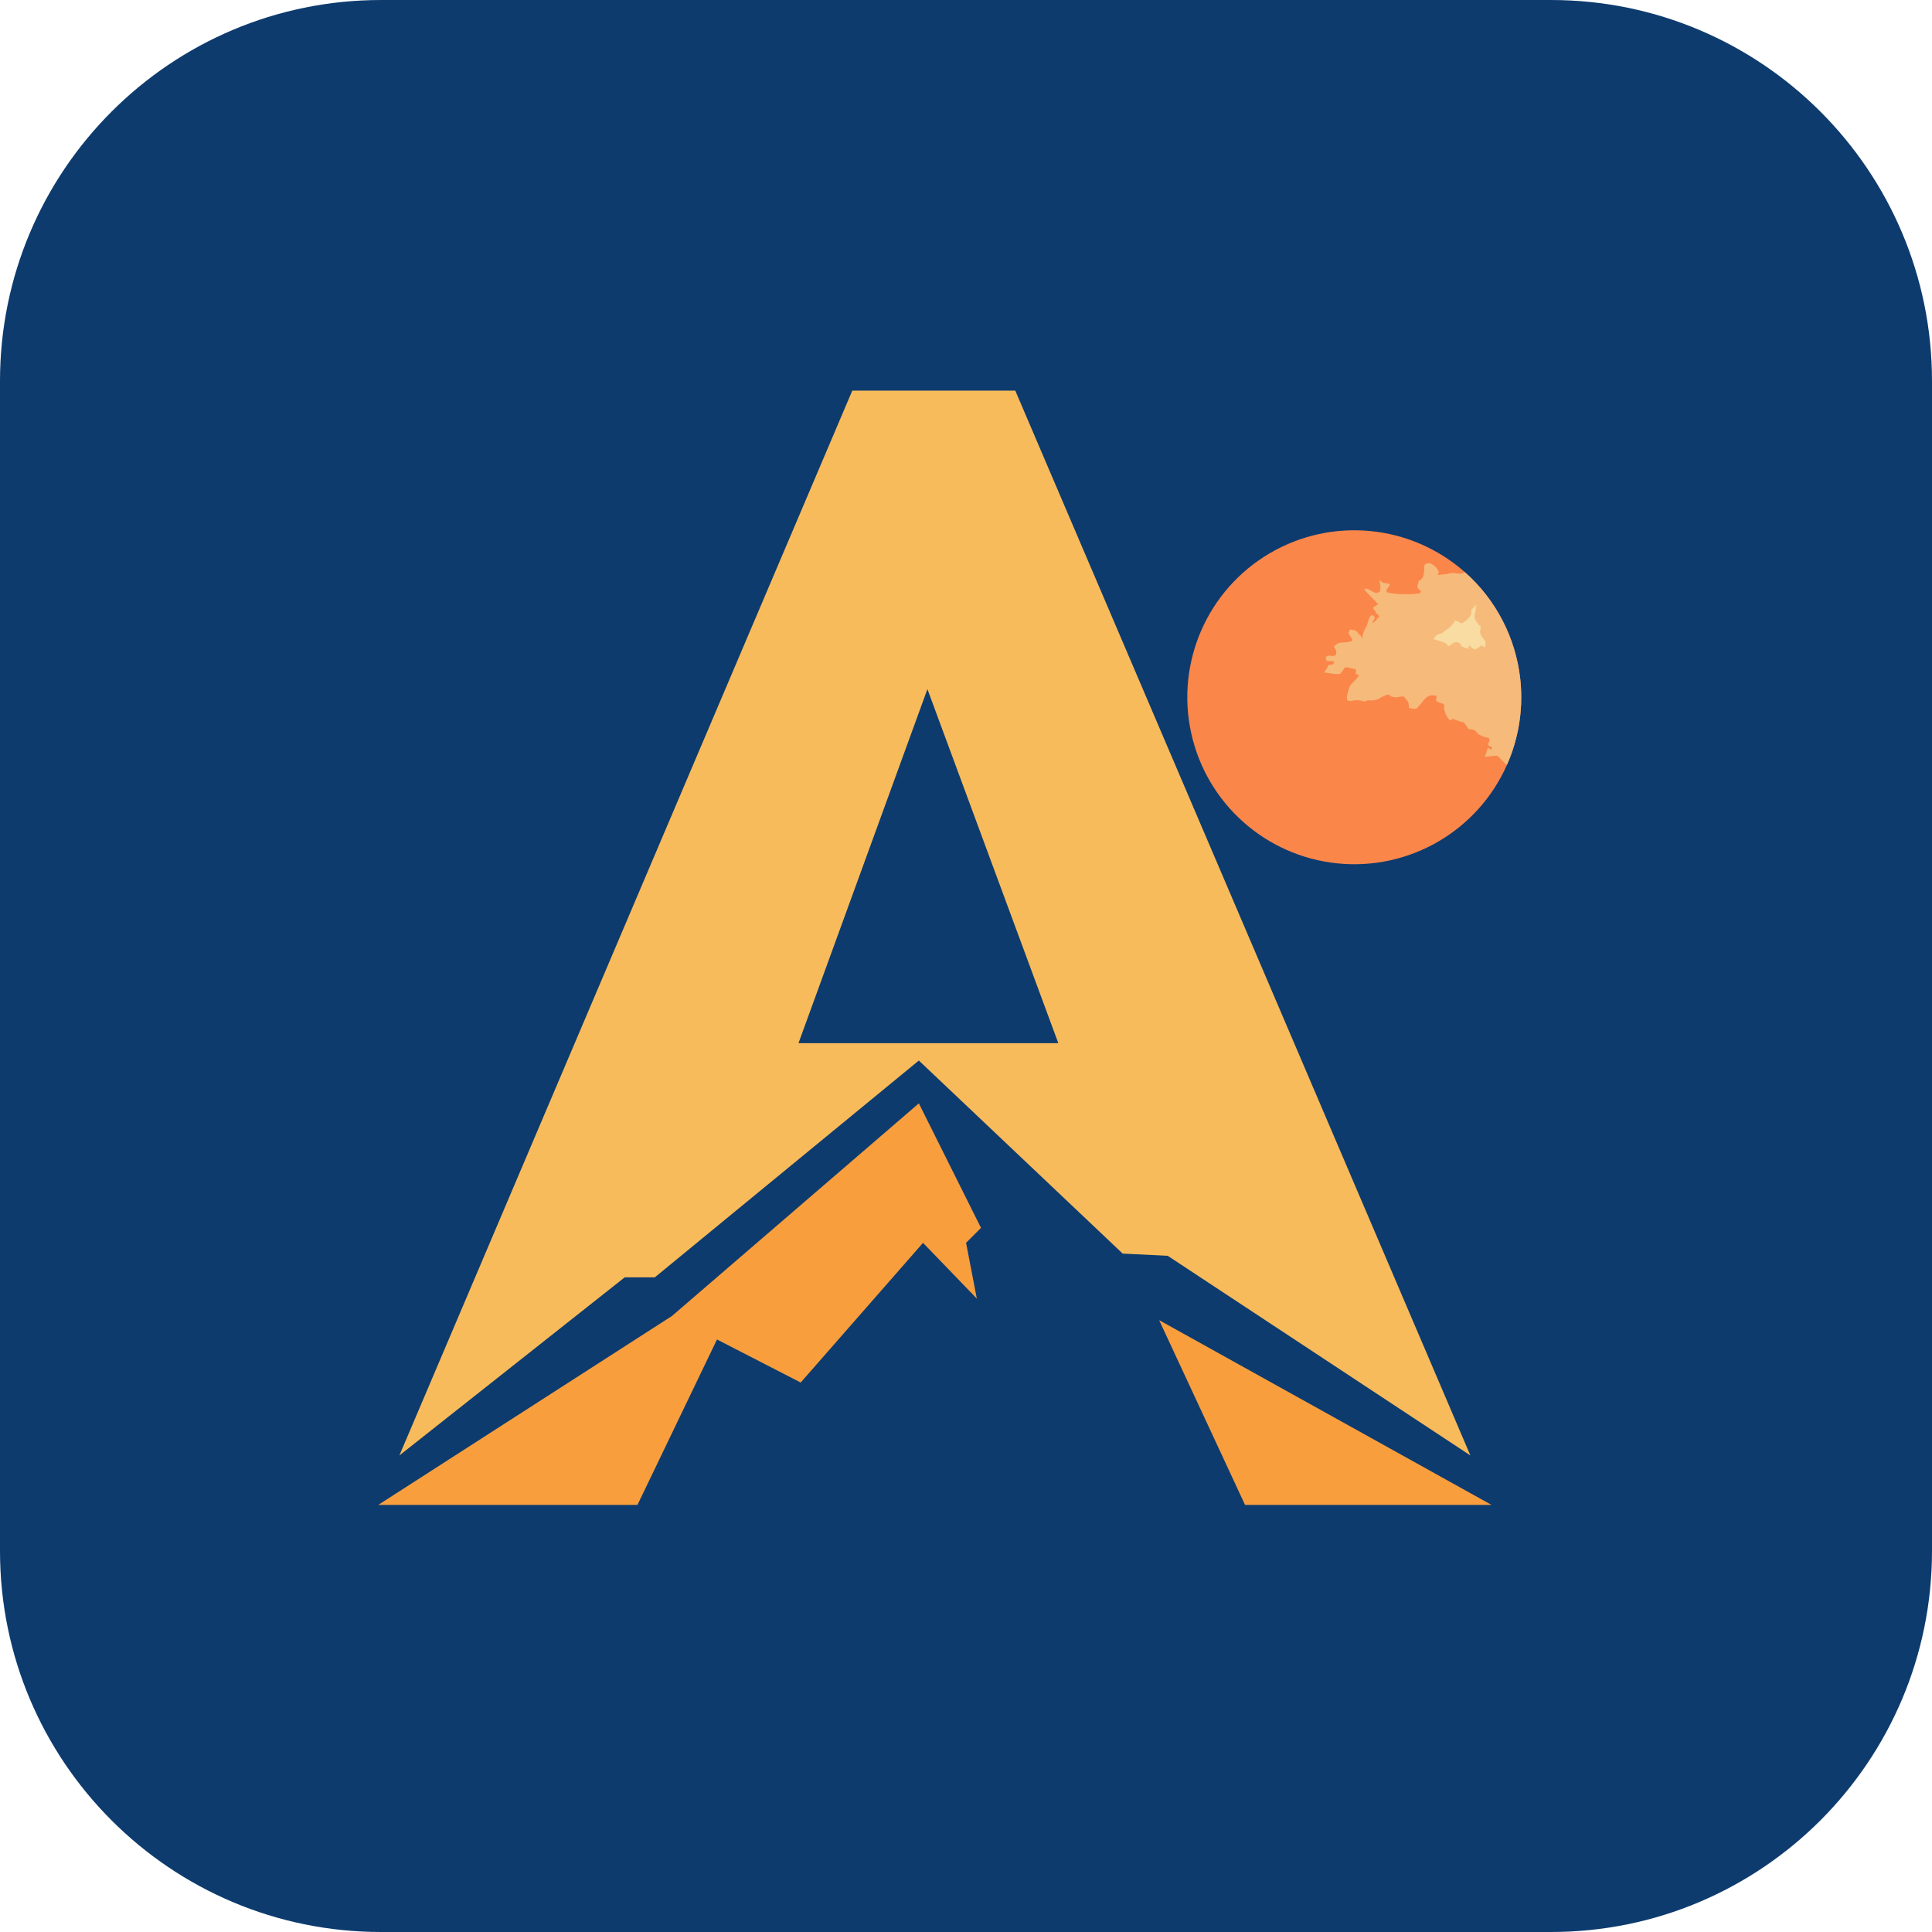
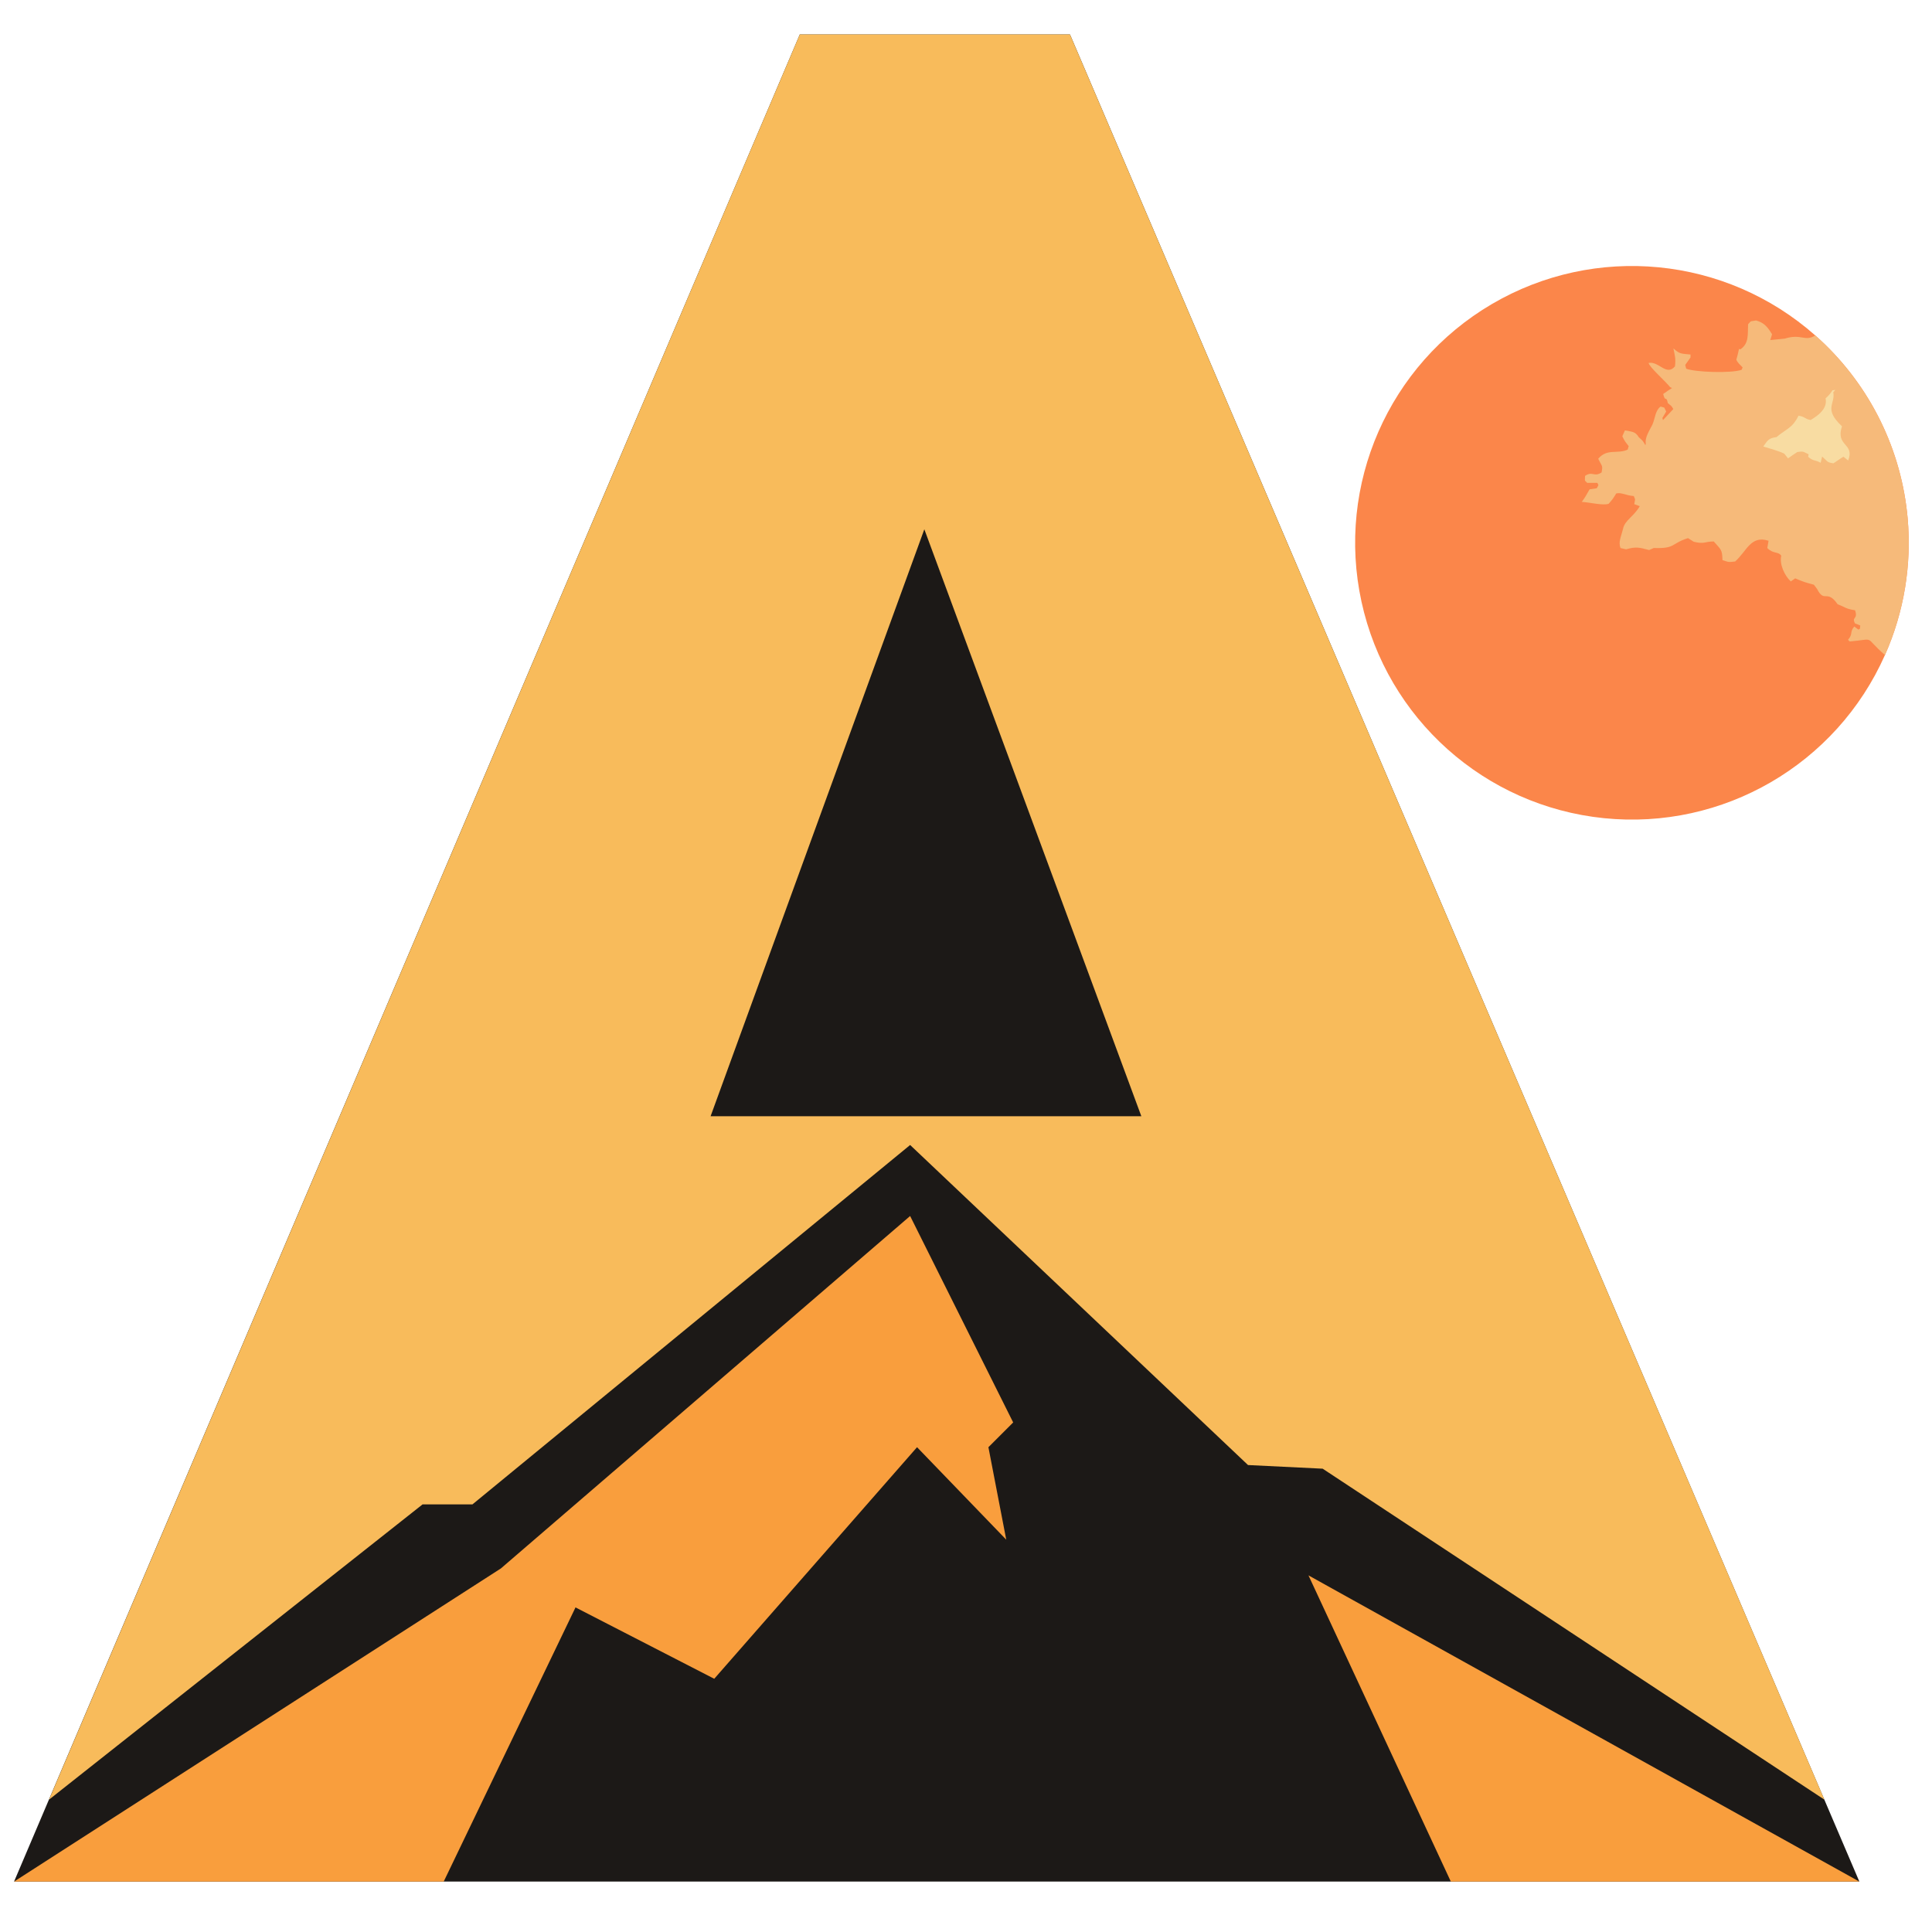
- <svg xmlns="http://www.w3.org/2000/svg" viewBox="80 85 862 862">
-   <defs>
-     <clipPath id="roundClip">
-       <rect x="80" y="85" width="862" height="862" rx="170" ry="170" />
-     </clipPath>
-   </defs>
-   <g clip-path="url(#roundClip)">
-     <rect width="1024" height="1024" fill="#0D3B6E" />
-     <g transform="translate(52, 18) scale(0.98)">
-       <path fill="#F8BB5B" fill-rule="evenodd" d="M416.6 246.2 L210.4 731 L313 649.9 L326.7 649.9 L446.9 551.2 L539.7 639.1 L560.2 640.1 L698 731 L490.8 246.2 Z M392.1 543.3 L510.4 543.3 L450.8 382.1 Z" />
-       <path fill="#FB864A" d="M714.632 416.635C701.3 446.692 670.155 464.771 637.443 461.441C604.73 458.111 577.867 434.126 570.866 401.999C563.864 369.872 578.312 336.885 606.672 320.245C635.032 303.605 670.876 307.085 695.506 328.87C709.65 341.38 718.632 358.707 720.703 377.476C720.758 377.977 720.809 378.478 720.854 378.98C722.016 391.856 719.875 404.817 714.632 416.635Z" />
-       <path fill="#F6BA7A" d="M674.548 332.541L674.905 332.69C677.361 331.084 676.906 328.459 677.036 325.788C678.102 324.634 677.466 325.097 679.233 324.748C681.501 325.365 682.443 326.616 683.621 328.538L683.137 330.131L687.106 329.733C691.712 328.306 692.587 330.646 695.506 328.87C709.65 341.38 718.632 358.707 720.703 377.476C720.758 377.977 720.809 378.478 720.854 378.98C722.016 391.856 719.875 404.817 714.632 416.635C708.541 411.358 712.424 412.254 704.958 412.913L704.491 412.455C705.951 410.713 704.839 410.488 706.187 408.805L707.343 409.645L707.748 409.427L707.844 408.521L706.402 407.949C705.403 406.052 707.315 406.913 706.417 404.34C703.57 403.873 703.992 403.561 701.653 402.711C698.626 398.385 698.064 402.518 695.984 398.482L695.115 397.327C692.938 396.765 692.048 396.464 689.981 395.579L688.771 396.414C687.089 394.898 685.594 391.681 686.147 389.365C685.354 388.132 683.986 388.931 682.316 387.256C682.45 386.551 682.552 385.968 682.659 385.254C677.763 383.658 676.69 388.106 673.48 390.943C671.639 391.157 671.769 391.152 670.003 390.563C669.93 387.571 669.622 387.777 667.621 385.444C665.025 385.444 665.122 386.26 662.095 385.515L660.539 384.526C655.786 386.038 657.135 387.466 651.142 387.237L649.872 387.801C647.029 387.051 646.255 386.845 643.521 387.6L641.995 387.253C641.368 385.528 642.16 384.153 642.691 381.995C643.117 379.653 645.711 378.558 647.29 375.747L645.776 375.201C646 373.603 646.182 374.287 645.645 372.966C643.588 372.855 642.221 371.894 640.824 372.26C639.977 373.634 639.857 373.868 638.73 375.109C637.107 375.612 633.681 374.726 631.365 374.569C632.259 373.404 632.79 372.393 633.508 371.128L635.483 370.834L635.943 369.983L635.644 369.344L632.847 369.35C631.954 368.448 632.269 369.006 632.258 367.437C634.332 366.016 634.686 367.871 636.805 366.491C637.161 364.464 636.982 365.005 635.875 362.729C638.363 359.8 641.113 361.535 643.977 360.217L644.248 359.252C643.277 358.031 643.165 357.941 642.503 356.55L643.218 354.93C645.048 355.356 646.032 355.125 647.021 356.823C648.136 357.805 648.11 357.739 648.843 359.02L648.94 358.512C648.658 356.899 649.966 354.935 650.757 353.359C651.576 351.505 651.509 349.5 653.015 348.396L654.008 348.675L654.548 349.744L653.504 351.518L653.661 352.116L656.503 349.08C655.892 348.019 655.994 348.294 654.995 347.447C654.547 345.166 654.309 347.428 653.728 344.937C654.566 344.333 655.282 343.858 656.154 343.303L655.638 343.074C654.395 341.476 649.895 337.543 649.715 336.414C652.538 335.853 654.583 340.135 656.961 337.353C657.211 335.218 656.96 334.574 656.532 332.412C658.231 334.009 658.747 333.85 661.227 334.099L661.227 334.909L659.775 336.97L660.041 337.989C662.37 338.946 672.354 339.317 675.267 338.299L675.535 337.639C674.875 336.941 674.089 336.307 673.807 335.481C674.096 334.692 674.348 333.399 674.548 332.541Z" />
-       <path fill="#F8DCA2" d="M698.326 346.136C699.209 345.341 699.572 344.917 700.22 343.921L701.006 343.828C700.817 344.033 700.627 344.237 700.437 344.442C701.071 347.71 697.659 348.985 702.83 353.815C700.96 359.38 706.433 358.415 704.524 363.207L703.244 362.181C702.529 362.505 701.323 363.487 700.47 363.977C698.649 363.702 699.031 363.577 697.374 362.127L696.967 363.834C695.338 362.944 695.038 363.48 693.535 362.192L693.661 361.507C692.12 360.75 692.191 360.617 690.54 360.89C689.676 361.466 688.858 362.007 688.015 362.617L686.959 361.313C685.367 360.555 682.949 359.9 681.212 359.366C682.488 357.538 682.74 357.079 684.851 356.781C687.624 354.432 689.172 354.362 690.861 350.96L690.852 350.909C692.744 351.167 692.438 351.735 694.21 352.094C696.354 350.82 698.902 348.946 698.326 346.136Z" />
-       <path fill="#F99E3D" d="M200.8 753.5 L318.8 753.5 L355 678.2 L393.1 697.8 L448.8 634.2 L473.3 659.6 L468.4 634.2 L475.2 627.4 L446.9 570.7 L334.5 667.5 Z" />
-       <path fill="#F99E3D" d="M595.4 753.5 L707.6 753.5 L556.3 669.4 Z" />
-     </g>
+ <svg xmlns="http://www.w3.org/2000/svg" width="1024" height="1024" viewBox="245 250 520 520">
+   <g transform="translate(52, 18) scale(0.98)">
+     <path fill="#1c1917" d="M416.6 246.2 L200.8 753.5 L707.6 753.5 L490.8 246.2 Z" />
+     <path fill="#F8BB5B" fill-rule="evenodd" d="M416.6 246.2 L210.4 731 L313 649.9 L326.7 649.9 L446.9 551.2 L539.7 639.1 L560.2 640.1 L698 731 L490.8 246.2 Z M392.1 543.3 L510.4 543.3 L450.8 382.1 Z" />
+     <path fill="#FB864A" d="M714.632 416.635C701.3 446.692 670.155 464.771 637.443 461.441C604.73 458.111 577.867 434.126 570.866 401.999C563.864 369.872 578.312 336.885 606.672 320.245C635.032 303.605 670.876 307.085 695.506 328.87C709.65 341.38 718.632 358.707 720.703 377.476C720.758 377.977 720.809 378.478 720.854 378.98C722.016 391.856 719.875 404.817 714.632 416.635Z" />
+     <path fill="#F6BA7A" d="M674.548 332.541L674.905 332.69C677.361 331.084 676.906 328.459 677.036 325.788C678.102 324.634 677.466 325.097 679.233 324.748C681.501 325.365 682.443 326.616 683.621 328.538L683.137 330.131L687.106 329.733C691.712 328.306 692.587 330.646 695.506 328.87C709.65 341.38 718.632 358.707 720.703 377.476C720.758 377.977 720.809 378.478 720.854 378.98C722.016 391.856 719.875 404.817 714.632 416.635C708.541 411.358 712.424 412.254 704.958 412.913L704.491 412.455C705.951 410.713 704.839 410.488 706.187 408.805L707.343 409.645L707.748 409.427L707.844 408.521L706.402 407.949C705.403 406.052 707.315 406.913 706.417 404.34C703.57 403.873 703.992 403.561 701.653 402.711C698.626 398.385 698.064 402.518 695.984 398.482L695.115 397.327C692.938 396.765 692.048 396.464 689.981 395.579L688.771 396.414C687.089 394.898 685.594 391.681 686.147 389.365C685.354 388.132 683.986 388.931 682.316 387.256C682.45 386.551 682.552 385.968 682.659 385.254C677.763 383.658 676.69 388.106 673.48 390.943C671.639 391.157 671.769 391.152 670.003 390.563C669.93 387.571 669.622 387.777 667.621 385.444C665.025 385.444 665.122 386.26 662.095 385.515L660.539 384.526C655.786 386.038 657.135 387.466 651.142 387.237L649.872 387.801C647.029 387.051 646.255 386.845 643.521 387.6L641.995 387.253C641.368 385.528 642.16 384.153 642.691 381.995C643.117 379.653 645.711 378.558 647.29 375.747L645.776 375.201C646 373.603 646.182 374.287 645.645 372.966C643.588 372.855 642.221 371.894 640.824 372.26C639.977 373.634 639.857 373.868 638.73 375.109C637.107 375.612 633.681 374.726 631.365 374.569C632.259 373.404 632.79 372.393 633.508 371.128L635.483 370.834L635.943 369.983L635.644 369.344L632.847 369.35C631.954 368.448 632.269 369.006 632.258 367.437C634.332 366.016 634.686 367.871 636.805 366.491C637.161 364.464 636.982 365.005 635.875 362.729C638.363 359.8 641.113 361.535 643.977 360.217L644.248 359.252C643.277 358.031 643.165 357.941 642.503 356.55L643.218 354.93C645.048 355.356 646.032 355.125 647.021 356.823C648.136 357.805 648.11 357.739 648.843 359.02L648.94 358.512C648.658 356.899 649.966 354.935 650.757 353.359C651.576 351.505 651.509 349.5 653.015 348.396L654.008 348.675L654.548 349.744L653.504 351.518L653.661 352.116L656.503 349.08C655.892 348.019 655.994 348.294 654.995 347.447C654.547 345.166 654.309 347.428 653.728 344.937C654.566 344.333 655.282 343.858 656.154 343.303L655.638 343.074C654.395 341.476 649.895 337.543 649.715 336.414C652.538 335.853 654.583 340.135 656.961 337.353C657.211 335.218 656.96 334.574 656.532 332.412C658.231 334.009 658.747 333.85 661.227 334.099L661.227 334.909L659.775 336.97L660.041 337.989C662.37 338.946 672.354 339.317 675.267 338.299L675.535 337.639C674.875 336.941 674.089 336.307 673.807 335.481C674.096 334.692 674.348 333.399 674.548 332.541Z" />
+     <path fill="#F8DCA2" d="M698.326 346.136C699.209 345.341 699.572 344.917 700.22 343.921L701.006 343.828C700.817 344.033 700.627 344.237 700.437 344.442C701.071 347.71 697.659 348.985 702.83 353.815C700.96 359.38 706.433 358.415 704.524 363.207L703.244 362.181C702.529 362.505 701.323 363.487 700.47 363.977C698.649 363.702 699.031 363.577 697.374 362.127L696.967 363.834C695.338 362.944 695.038 363.48 693.535 362.192L693.661 361.507C692.12 360.75 692.191 360.617 690.54 360.89C689.676 361.466 688.858 362.007 688.015 362.617L686.959 361.313C685.367 360.555 682.949 359.9 681.212 359.366C682.488 357.538 682.74 357.079 684.851 356.781C687.624 354.432 689.172 354.362 690.861 350.96L690.852 350.909C692.744 351.167 692.438 351.735 694.21 352.094C696.354 350.82 698.902 348.946 698.326 346.136Z" />
+     <path fill="#F99E3D" d="M200.8 753.5 L318.8 753.5 L355 678.2 L393.1 697.8 L448.8 634.2 L473.3 659.6 L468.4 634.2 L475.2 627.4 L446.9 570.7 L334.5 667.5 Z" />
+     <path fill="#F99E3D" d="M595.4 753.5 L707.6 753.5 L556.3 669.4 Z" />
  </g>
</svg>
